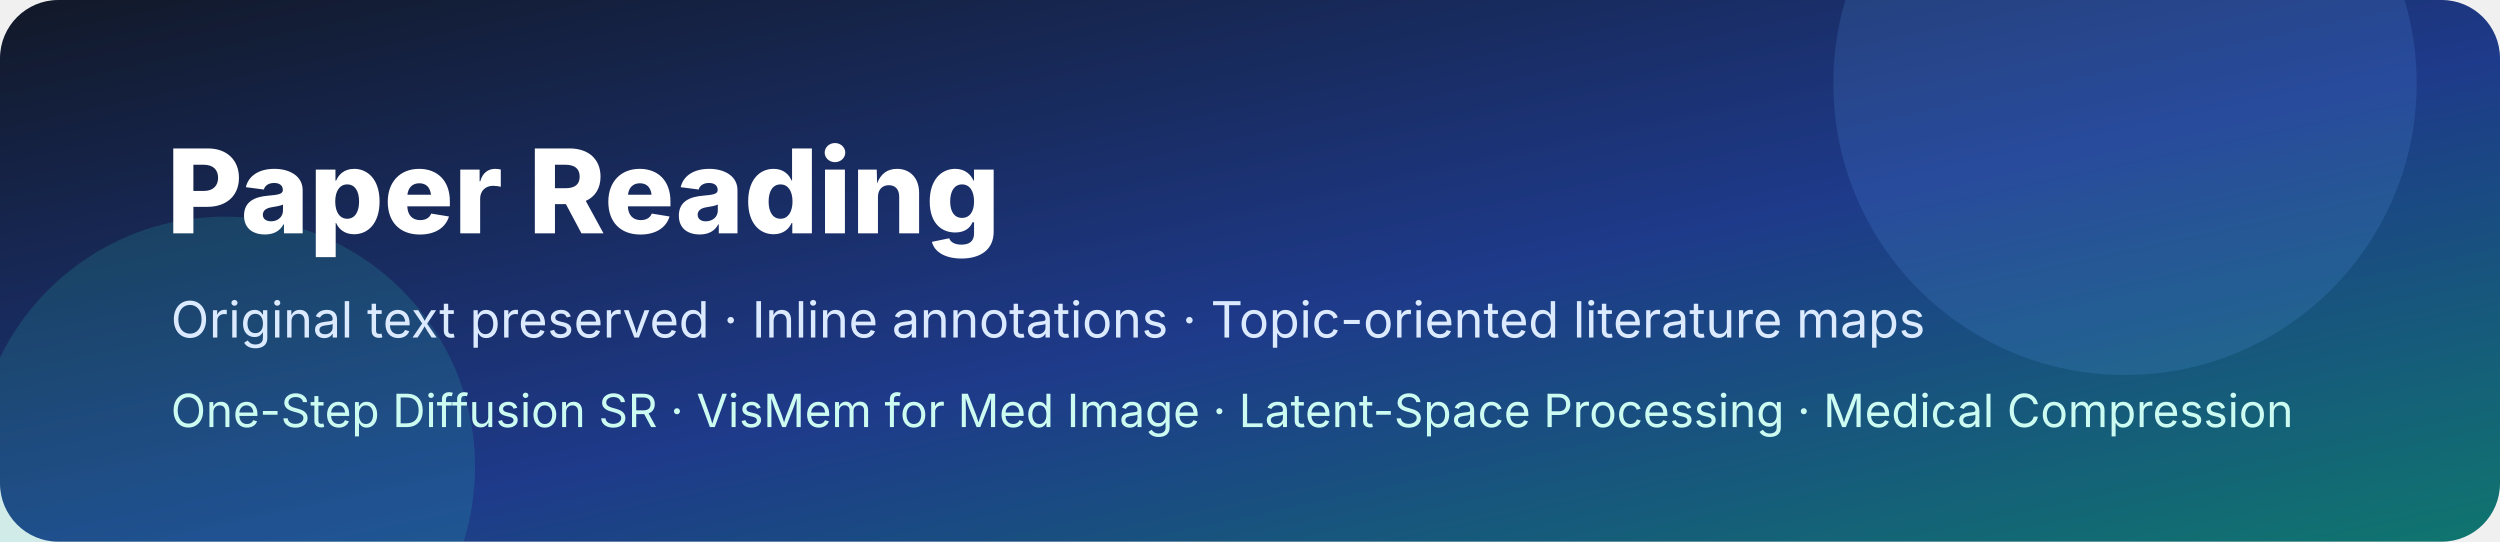
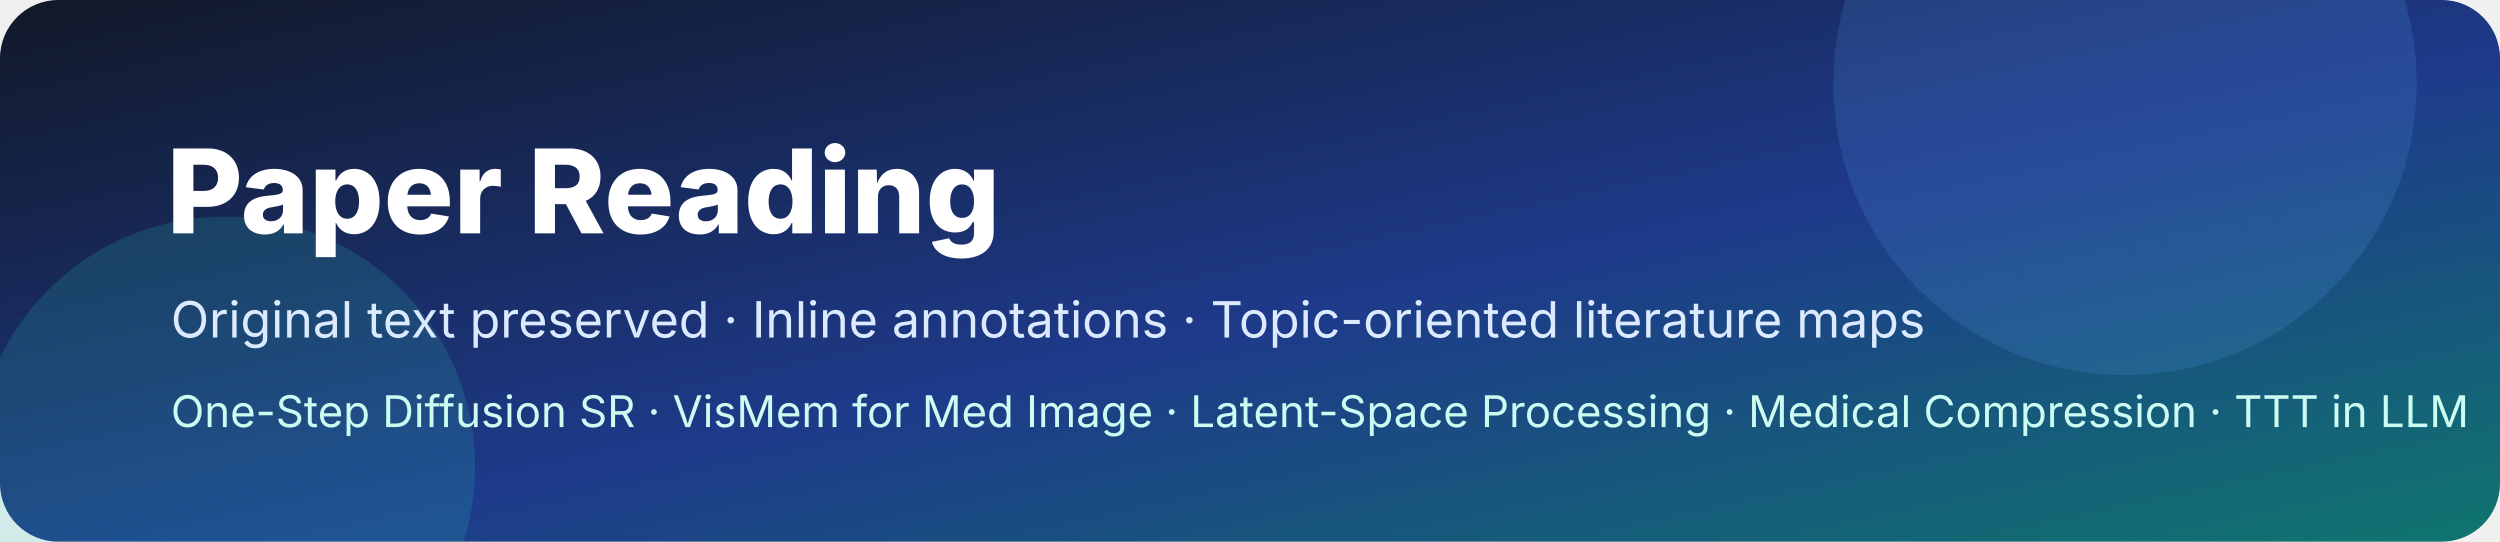
<svg xmlns="http://www.w3.org/2000/svg" width="1200" height="260" viewBox="0 0 1200 260">
  <defs>
    <linearGradient id="g" x1="0" x2="1" y1="0" y2="1">
      <stop offset="0" stop-color="#111827" />
      <stop offset="0.55" stop-color="#1e3a8a" />
      <stop offset="1" stop-color="#0f766e" />
    </linearGradient>
  </defs>
  <rect width="1200" height="260" rx="28" fill="url(#g)" />
  <circle cx="1020" cy="40" r="140" fill="#60a5fa" opacity="0.16" />
  <circle cx="108" cy="224" r="120" fill="#2dd4bf" opacity="0.16" />
  <text x="80" y="112" font-family="Inter,Segoe UI,Arial,sans-serif" font-size="56" font-weight="800" fill="#fff">Paper Reading</text>
  <text x="82" y="162" font-family="Inter,Segoe UI,Arial,sans-serif" font-size="24" fill="#dbeafe">Original text preserved · Inline annotations · Topic-oriented literature maps</text>
-   <text x="82" y="205" font-family="Inter,Segoe UI,Arial,sans-serif" font-size="22" fill="#ccfbf1">One-Step Diffusion SR · VisMem for Med Image · Latent-Space Processing · Medical Compression</text>
+   <text x="82" y="205" font-family="Inter,Segoe UI,Arial,sans-serif" font-size="21" fill="#ccfbf1">One-Step Diffusion SR · VisMem for Med Image · Latent-Space Processing · Medical Compression · TTT in LLM</text>
</svg>
